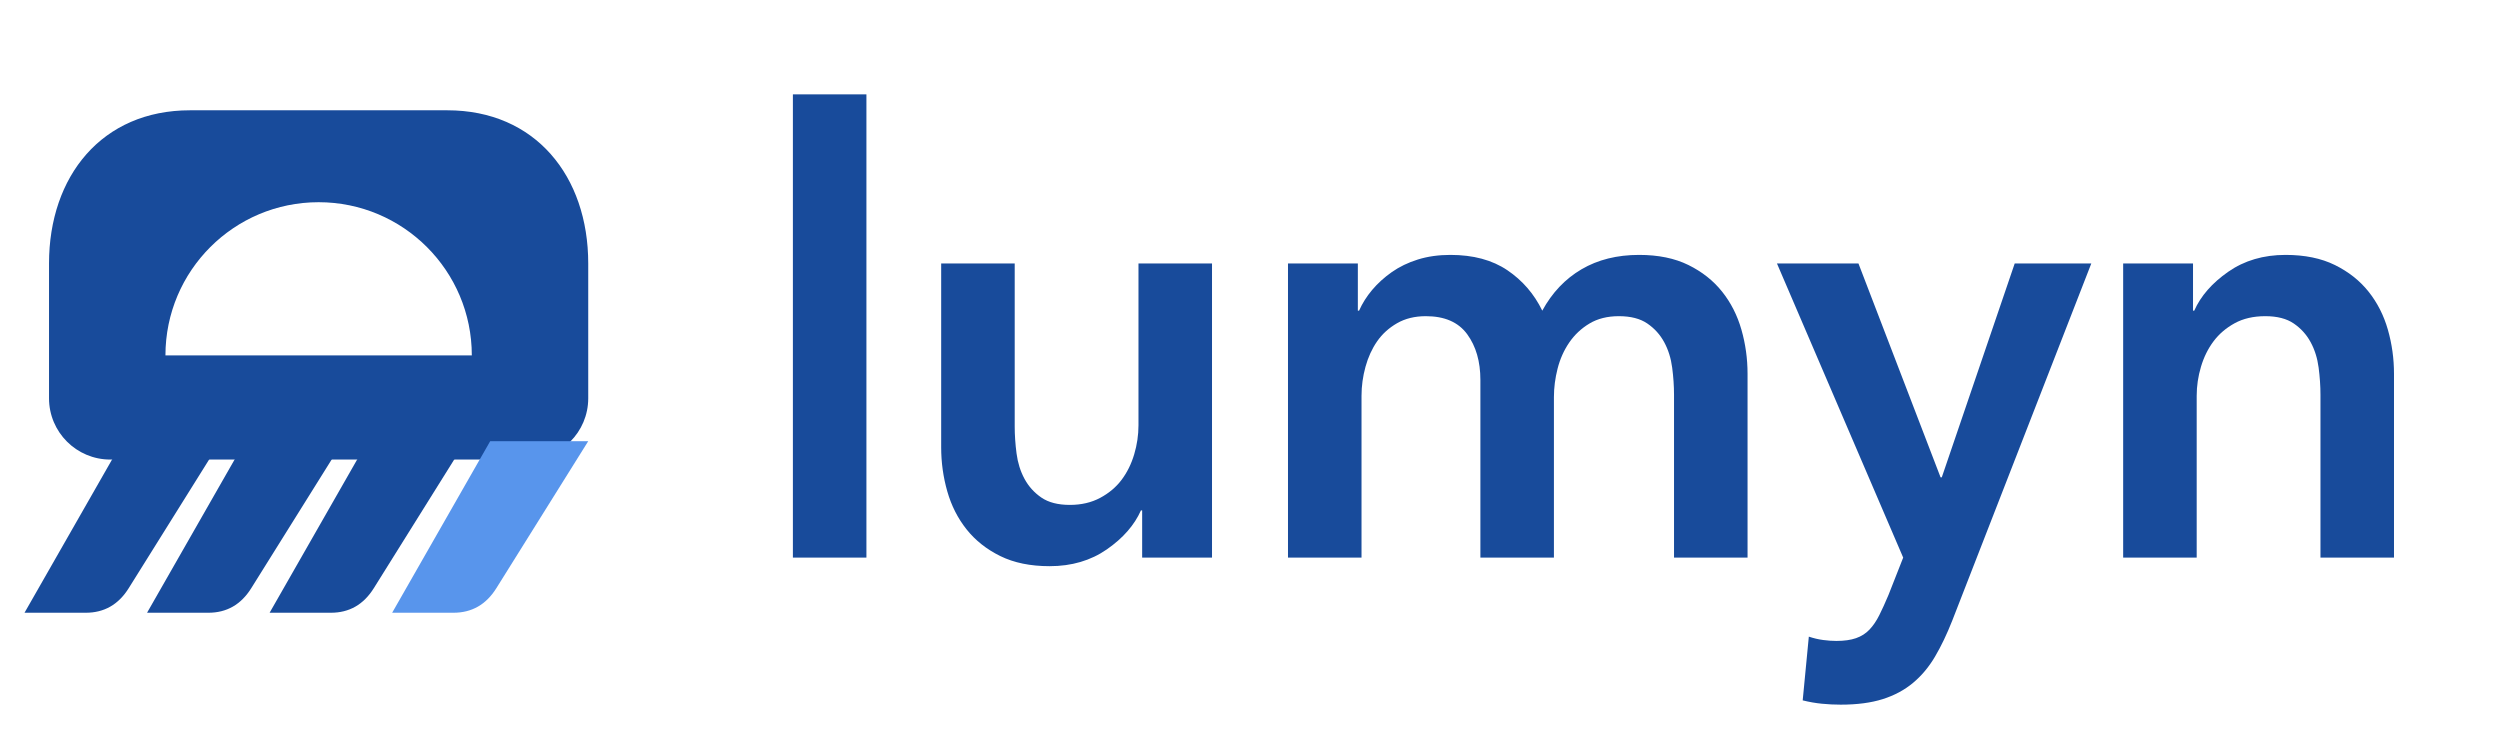
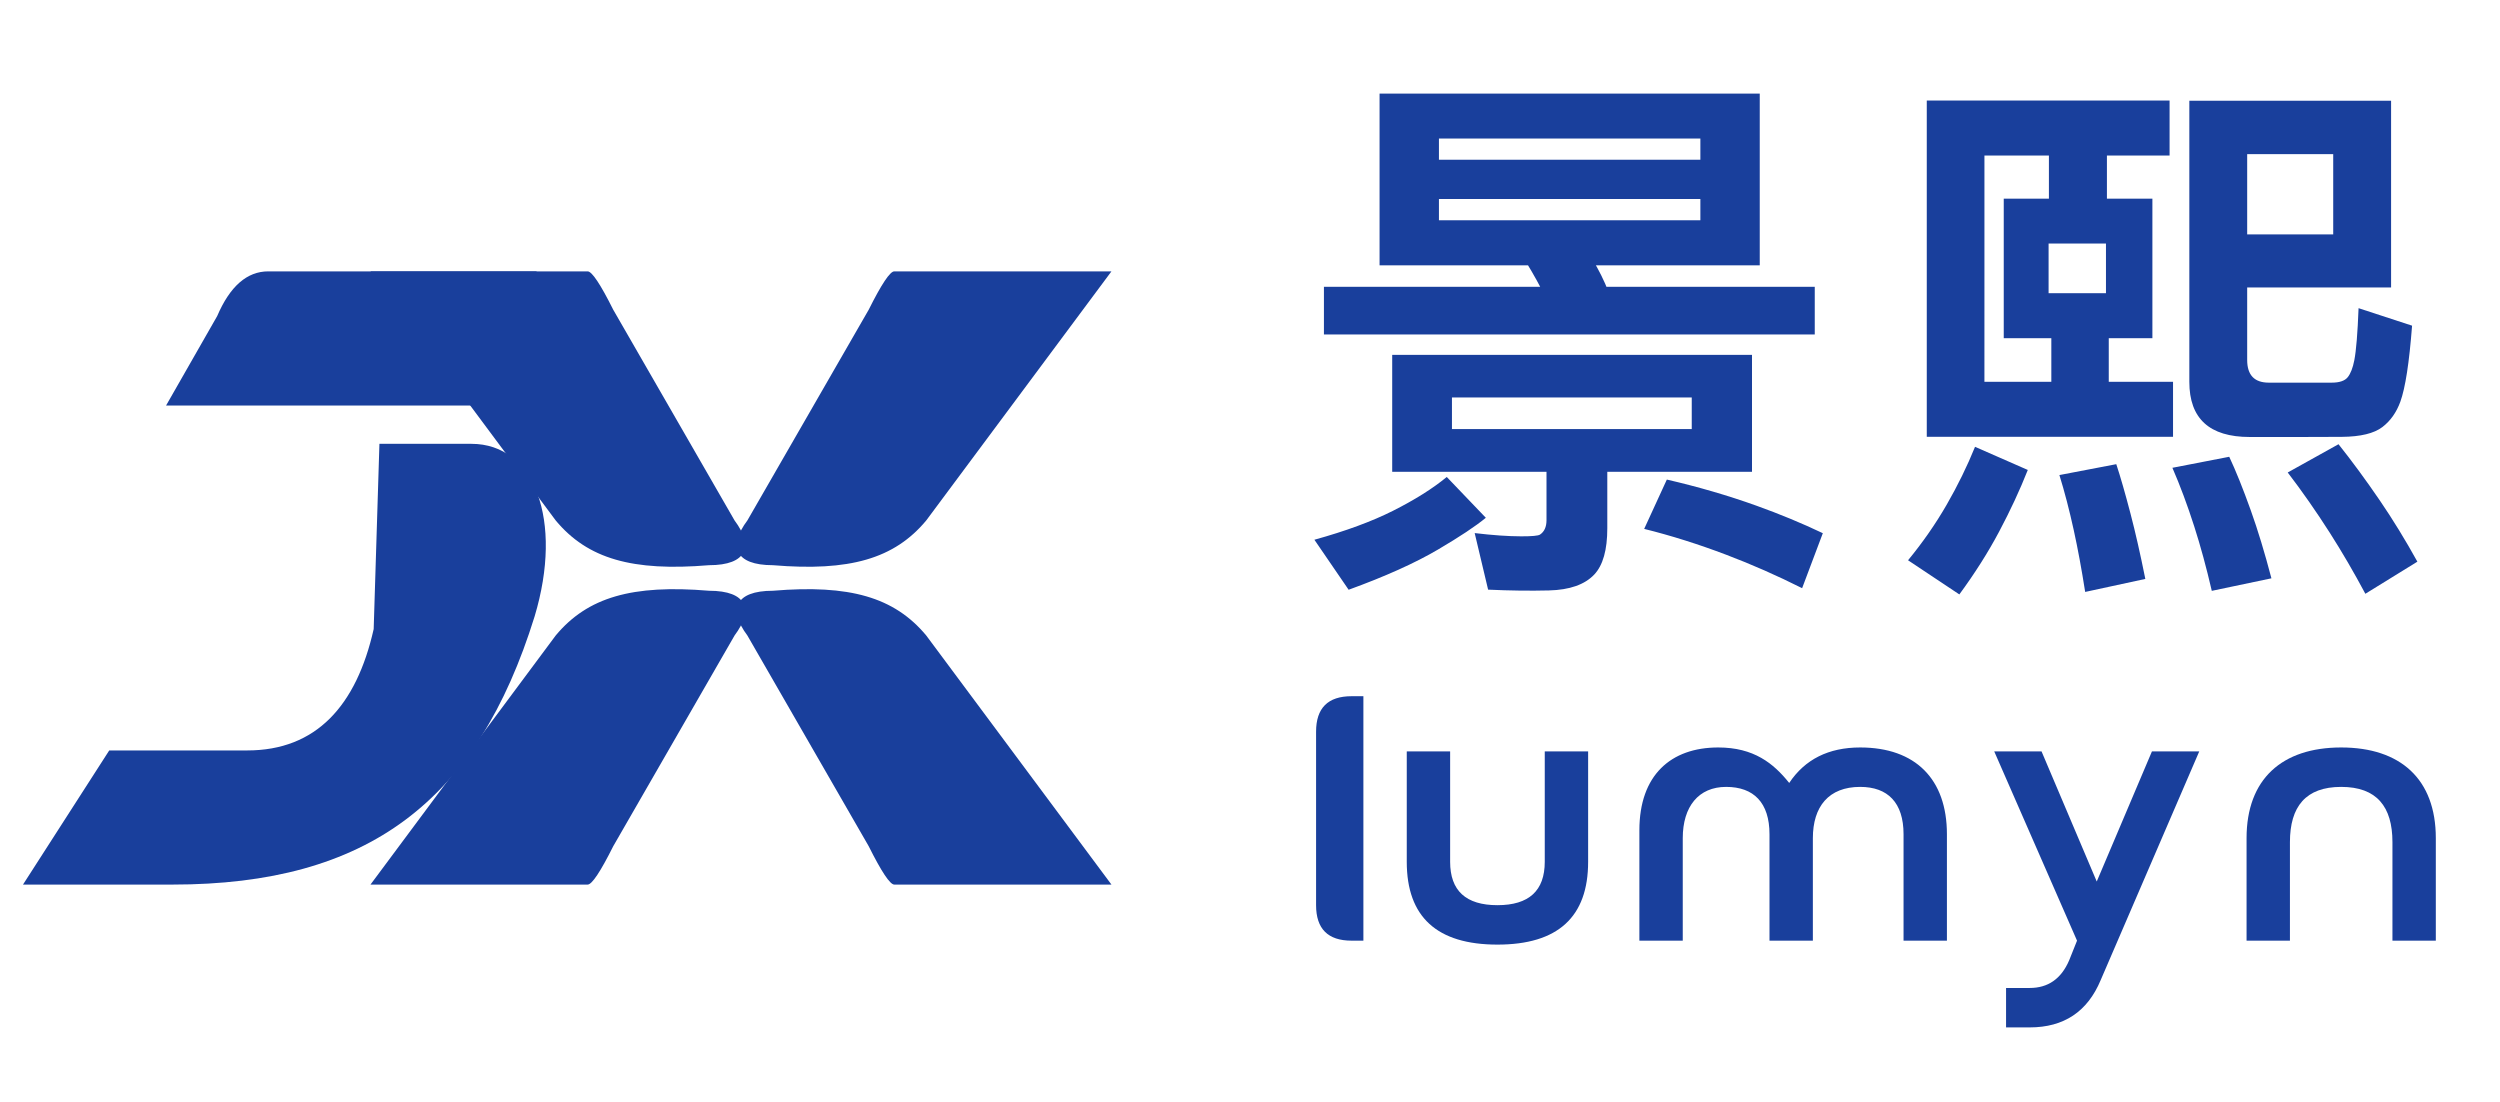
- <svg xmlns="http://www.w3.org/2000/svg" viewBox="0 0 408 120" role="img">
-   <g transform="translate(4 10)">
-     <path fill="#184B9B" fill-rule="evenodd" d="M27 8H69C83.36 8 92 18.75 92 33V55C92 60.52 87.52 65 82 65H14C8.48 65 4 60.52 4 55V33C4 18.75 12.64 8 27 8ZM23 48H73A25 25 0 0 0 23 48Z" />
-     <path fill="#184B9B" d="M16 62H32L17 86Q14.5 90 10 90H0Z" />
-     <path fill="#184B9B" d="M36 62H52L37 86Q34.5 90 30 90H20Z" />
-     <path fill="#184B9B" d="M56 62H72L57 86Q54.5 90 50 90H40Z" />
-     <path fill="#5895EC" d="M76 62H92L77 86Q74.5 90 70 90H60Z" />
+ <svg xmlns="http://www.w3.org/2000/svg" viewBox="0 0 454 200" role="img">
+   <g transform="translate(0 40) scale(1.16)">
+     <path d="M140 8H174L145 47C140 53 133 55 121 54C115 54 114 51 117 47L136 14Q139 8 140 8Z" fill="#193F9C" transform="" />
+     <path d="M140 8H174L145 47C140 53 133 55 121 54C115 54 114 51 117 47L136 14Q139 8 140 8Z" fill="#193F9C" transform="translate(232 0) scale(-1 1)" />
+     <path d="M140 8H174L145 47C140 53 133 55 121 54C115 54 114 51 117 47L136 14Q139 8 140 8Z" fill="#193F9C" transform="translate(0 112) scale(1 -1)" />
+     <path d="M140 8H174L145 47C140 53 133 55 121 54C115 54 114 51 117 47L136 14Q139 8 140 8Z" fill="#193F9C" transform="translate(232 112) scale(-1 -1)" />
+     <path fill="#193F9C" d="M42 8H84V29H26L34 15Q37 8 42 8Z" />
+     <path fill="#193F9C" transform="scale(.9 1)" d="M66 35H82C93 35 98 47 93 62C83 91 64 104 30 104H4L19 83H43C55 83 62 76 65 64Z" />
  </g>
-   <g transform="translate(122 -9)" fill="#184B9B">
-     <path d="M7.400 24.400 L19.400 24.400 L19.400 100.000 L7.400 100.000 Z" />
-     <path d="M75.800 100.000 L64.400 100.000 L64.400 92.300 L64.200 92.300 Q62.600 95.900 58.650 98.650 Q54.700 101.400 49.300 101.400 Q44.600 101.400 41.250 99.750 Q37.900 98.100 35.750 95.400 Q33.600 92.700 32.600 89.200 Q31.600 85.700 31.600 82.000 L31.600 52.000 L43.600 52.000 L43.600 78.600 Q43.600 80.700 43.900 83.000 Q44.200 85.300 45.200 87.150 Q46.200 89.000 47.950 90.200 Q49.700 91.400 52.600 91.400 Q55.400 91.400 57.550 90.250 Q59.700 89.100 61.050 87.300 Q62.400 85.500 63.100 83.150 Q63.800 80.800 63.800 78.400 L63.800 52.000 L75.800 52.000 Z" />
-     <path d="M145.500 50.600 Q150.200 50.600 153.550 52.250 Q156.900 53.900 159.050 56.600 Q161.200 59.300 162.200 62.800 Q163.200 66.300 163.200 70.000 L163.200 100.000 L151.200 100.000 L151.200 73.400 Q151.200 71.300 150.900 69.000 Q150.600 66.700 149.600 64.850 Q148.600 63.000 146.850 61.800 Q145.100 60.600 142.200 60.600 Q139.400 60.600 137.400 61.800 Q135.400 63.000 134.100 64.900 Q132.800 66.800 132.200 69.150 Q131.600 71.500 131.600 73.800 L131.600 100.000 L119.600 100.000 L119.600 71.000 Q119.600 66.500 117.450 63.550 Q115.300 60.600 110.700 60.600 Q108.000 60.600 106.000 61.750 Q104.000 62.900 102.750 64.700 Q101.500 66.500 100.850 68.850 Q100.200 71.200 100.200 73.600 L100.200 100.000 L88.200 100.000 L88.200 52.000 L99.600 52.000 L99.600 59.700 L99.800 59.700 Q100.600 57.900 101.950 56.300 Q103.300 54.700 105.150 53.400 Q107.000 52.100 109.400 51.350 Q111.800 50.600 114.700 50.600 Q120.300 50.600 124.000 53.100 Q127.700 55.600 129.700 59.700 Q132.100 55.300 136.100 52.950 Q140.100 50.600 145.500 50.600 Z" />
-     <path d="M168.000 52.000 L181.300 52.000 L194.700 86.900 L194.900 86.900 L206.800 52.000 L219.300 52.000 L196.600 110.300 Q195.300 113.600 193.800 116.150 Q192.300 118.700 190.200 120.450 Q188.100 122.200 185.250 123.100 Q182.400 124.000 178.400 124.000 Q176.900 124.000 175.350 123.850 Q173.800 123.700 172.200 123.300 L173.200 112.900 Q174.400 113.300 175.550 113.450 Q176.700 113.600 177.700 113.600 Q179.600 113.600 180.900 113.150 Q182.200 112.700 183.100 111.750 Q184.000 110.800 184.700 109.400 Q185.400 108.000 186.200 106.100 L188.600 100.000 Z" />
-     <path d="M224.500 52.000 L235.900 52.000 L235.900 59.700 L236.100 59.700 Q237.700 56.100 241.650 53.350 Q245.600 50.600 251.000 50.600 Q255.700 50.600 259.050 52.250 Q262.400 53.900 264.550 56.600 Q266.700 59.300 267.700 62.800 Q268.700 66.300 268.700 70.000 L268.700 100.000 L256.700 100.000 L256.700 73.400 Q256.700 71.300 256.400 69.000 Q256.100 66.700 255.100 64.850 Q254.100 63.000 252.350 61.800 Q250.600 60.600 247.700 60.600 Q244.800 60.600 242.700 61.750 Q240.600 62.900 239.250 64.700 Q237.900 66.500 237.200 68.850 Q236.500 71.200 236.500 73.600 L236.500 100.000 L224.500 100.000 Z" />
+   <g transform="translate(235 -3)" fill="#193F9C">
+     <path d="M79.179 43.001 Q79.179 43.001 79.179 51.180 Q79.179 51.180 20.920 51.180 Q20.920 51.180 20.920 43.001 Q20.920 43.001 79.179 43.001 Z M15.529 20.000 Q15.529 20.000 16.773 20.000 Q16.773 20.000 26.311 20.000 Q26.311 27.795 26.311 35.583 Q26.311 43.386 26.311 51.180 Q26.311 51.180 15.529 51.180 Q15.529 43.386 15.529 35.586 Q15.529 27.795 15.529 20.000 Z M73.788 20.000 Q73.788 20.000 82.873 20.000 Q82.873 20.000 84.570 20.000 Q84.570 27.795 84.570 35.596 Q84.570 43.385 84.570 51.180 Q84.570 51.180 73.788 51.180 Q73.788 43.386 73.788 35.598 Q73.788 27.795 73.788 20.000 Z M79.179 20.000 Q79.179 20.000 79.179 28.152 Q79.179 28.152 20.920 28.152 Q20.920 28.152 20.920 20.000 Q20.920 20.000 79.179 20.000 Z M79.179 32.002 Q79.179 32.002 79.179 39.142 Q79.179 39.142 20.920 39.142 Q20.920 39.142 20.920 32.002 Q20.920 32.002 79.179 32.002 Z M56.886 98.913 Q56.890 104.830 54.512 107.342 Q51.918 110.080 46.300 110.223 Q41.160 110.353 35.241 110.080 Q35.241 110.080 32.802 99.808 Q37.703 100.394 41.244 100.398 Q44.177 100.402 44.658 100.084 Q45.833 99.307 45.845 97.494 Q45.845 97.494 45.845 84.818 Q45.845 84.818 56.886 84.818 Q56.886 84.818 56.886 98.913 Z M63.583 99.048 Q63.583 99.048 67.698 90.089 Q76.281 92.075 83.957 94.830 Q90.380 97.136 96.024 99.828 Q96.024 99.828 92.265 109.813 Q85.422 106.376 78.509 103.753 Q70.887 100.860 63.583 99.048 Z M9.911 110.099 Q9.911 110.099 3.693 101.017 Q12.213 98.658 17.964 95.762 Q23.924 92.760 27.733 89.620 Q27.733 89.620 34.827 97.029 Q32.053 99.320 26.149 102.792 Q19.899 106.469 9.911 110.099 Z M94.560 55.078 Q94.560 55.078 94.560 63.738 Q72.276 63.738 49.993 63.738 Q27.709 63.738 5.425 63.738 Q5.425 63.738 5.425 55.078 Q27.708 55.078 49.992 55.078 Q72.276 55.078 94.560 55.078 Z M39.882 47.098 Q39.882 47.098 52.310 47.091 Q54.371 50.188 55.777 52.989 Q57.258 55.939 58.240 59.408 Q58.240 59.408 46.766 59.408 Q45.725 56.929 44.075 53.922 Q42.327 50.736 39.882 47.098 Z M77.692 80.917 Q77.692 80.917 77.692 88.677 Q77.692 88.677 23.250 88.677 Q23.250 88.677 23.250 80.917 Q23.250 80.917 77.692 80.917 Z M17.824 67.445 Q17.824 67.445 19.084 67.445 Q19.084 67.445 28.675 67.445 Q28.675 72.753 28.675 78.056 Q28.675 83.369 28.675 88.677 Q28.675 88.677 17.824 88.677 Q17.824 83.369 17.824 78.058 Q17.824 72.753 17.824 67.445 Z M72.221 67.445 Q72.221 67.445 81.443 67.445 Q81.443 67.445 83.163 67.445 Q83.163 72.753 83.163 78.066 Q83.163 83.369 83.163 88.677 Q83.163 88.677 72.221 88.677 Q72.221 83.369 72.221 78.067 Q72.221 72.753 72.221 67.445 Z M77.692 67.445 Q77.692 67.445 77.692 75.184 Q77.692 75.184 23.250 75.184 Q23.250 75.184 23.250 67.445 Q23.250 67.445 77.692 67.445 Z" />
+     <path d="M158.996 21.258 Q158.996 21.258 158.996 31.249 Q158.996 31.249 120.138 31.249 Q120.138 31.249 120.138 21.258 Q120.138 21.258 158.996 21.258 Z M159.623 82.326 Q148.614 82.326 137.604 82.326 Q126.595 82.326 114.902 82.326 Q114.902 66.572 114.902 51.467 Q114.902 36.362 114.902 21.258 Q114.902 21.258 125.374 21.258 Q125.374 34.077 125.374 46.791 Q125.374 59.278 125.371 72.334 Q134.372 72.334 142.644 72.334 Q151.067 72.334 159.623 72.334 Q159.623 72.334 159.623 82.326 Z M137.522 60.333 Q137.522 60.333 138.784 60.333 Q138.784 60.333 147.951 60.333 Q147.951 64.576 147.951 68.845 Q147.951 73.075 147.951 77.330 Q147.951 77.330 137.522 77.330 Q137.522 73.081 137.522 68.851 Q137.522 64.582 137.522 60.333 Z M137.083 26.253 Q137.083 26.253 138.345 26.253 Q138.345 26.253 147.617 26.253 Q147.617 30.473 147.617 34.718 Q147.617 38.923 147.617 43.153 Q147.617 43.153 137.083 43.153 Q137.083 38.928 137.083 34.722 Q137.083 30.478 137.083 26.253 Z M151.659 56.248 Q151.659 56.248 151.659 64.418 Q151.659 64.418 132.952 64.418 Q132.952 64.418 132.952 56.248 Q132.952 56.248 151.659 56.248 Z M128.880 39.076 Q128.880 39.076 129.999 39.076 Q129.999 39.076 137.024 39.076 Q137.024 45.411 137.024 51.741 Q137.024 58.082 137.024 64.418 Q137.024 64.418 128.880 64.418 Q128.880 58.082 128.880 51.743 Q128.880 45.411 128.880 39.076 Z M147.444 39.076 Q147.444 39.076 154.309 39.076 Q154.309 39.076 155.875 39.076 Q155.875 45.411 155.875 51.752 Q155.875 58.082 155.875 64.418 Q155.875 64.418 147.444 64.418 Q147.444 58.082 147.444 51.753 Q147.444 45.411 147.444 39.076 Z M151.659 39.076 Q151.659 39.076 151.659 47.230 Q151.659 47.230 132.952 47.230 Q132.952 47.230 132.952 39.076 Q132.952 39.076 151.659 39.076 Z M194.004 45.569 Q194.004 45.569 194.004 55.204 Q194.004 55.204 167.835 55.204 Q167.835 55.204 167.835 45.569 Q167.835 45.569 194.004 45.569 Z M193.966 21.295 Q193.966 21.295 193.966 30.987 Q193.966 30.987 167.835 30.987 Q167.835 30.987 167.835 21.295 Q167.835 21.295 193.966 21.295 Z M188.711 21.295 Q188.711 21.295 197.523 21.295 Q197.523 21.295 199.221 21.295 Q199.221 29.773 199.221 38.256 Q199.221 46.727 199.221 55.204 Q199.221 55.204 188.711 55.204 Q188.711 46.727 188.711 38.258 Q188.711 29.772 188.711 21.295 Z M200.903 75.946 Q199.839 78.871 197.651 80.547 Q195.374 82.291 190.275 82.333 Q187.357 82.357 183.012 82.357 Q177.886 82.357 173.541 82.357 Q162.583 82.357 162.583 72.342 Q162.583 47.364 162.583 21.295 Q162.583 21.295 173.088 21.295 Q173.088 46.125 173.088 68.388 Q173.095 72.490 177.021 72.490 Q179.481 72.490 183.107 72.490 Q186.356 72.490 188.428 72.490 Q190.566 72.490 191.356 71.491 Q192.138 70.501 192.540 68.436 Q193.056 65.786 193.316 58.964 Q193.316 58.964 203.033 62.142 Q202.260 72.210 200.903 75.946 Z M120.817 110.947 Q120.817 110.947 111.502 104.746 Q115.520 99.859 118.524 94.643 Q121.522 89.437 123.667 84.142 Q123.667 84.142 133.248 88.345 Q131.093 93.796 128.040 99.547 Q125.046 105.187 120.817 110.947 Z M138.987 89.270 Q138.987 89.270 149.317 87.294 Q150.453 90.739 151.909 96.311 Q153.240 101.403 154.591 108.133 Q154.591 108.133 143.668 110.496 Q142.702 104.327 141.595 99.281 Q140.385 93.766 138.987 89.270 Z M159.507 87.952 Q159.507 87.952 169.828 85.950 Q171.613 89.737 173.733 95.657 Q175.669 101.066 177.490 108.022 Q177.490 108.022 166.661 110.298 Q165.192 103.946 163.475 98.600 Q161.607 92.779 159.507 87.952 Z M180.450 88.803 Q180.450 88.803 189.673 83.670 Q193.341 88.270 197.191 93.906 Q200.709 99.058 203.995 104.999 Q203.995 104.999 194.549 110.830 Q191.452 105.019 188.072 99.722 Q184.402 93.973 180.450 88.803 Z" />
+   </g>
+   <g transform="translate(239 125) scale(.716)">
+     <path fill="#193F9C" d="M0 11Q0 2 9 2H12V64H9Q0 64 0 55Z" transform="" />
+     <path fill="#193F9C" d="M0 16H11V44Q11 55 23 55Q35 55 35 44V16H46V44Q46 65 23 65Q0 65 0 44Z" transform="translate(23 0)" />
+     <path fill="#193F9C" d="M0 64V36C0 22 8 15 20 15C29 15 34 19 38 24C42 18 48 15 56 15C70 15 78 23 78 37V64H67V37C67 29 63 25 56 25C48 25 44 30 44 38V64H33V37C33 29 29 25 22 25C15 25 11 30 11 38V64Z" transform="translate(82 0)" />
+     <path fill="#193F9C" d="M0 16H12L26 49L40 16H52L27 74Q22 86 9 86H3V76H9Q16 76 19 69L21 64Z" transform="translate(172 0)" />
+     <path fill="#193F9C" d="M0 64V38C0 23 9 15 24 15C39 15 48 23 48 38V64H37V39C37 30 33 25 24 25S11 30 11 39V64Z" transform="translate(236 0)" />
  </g>
</svg>
